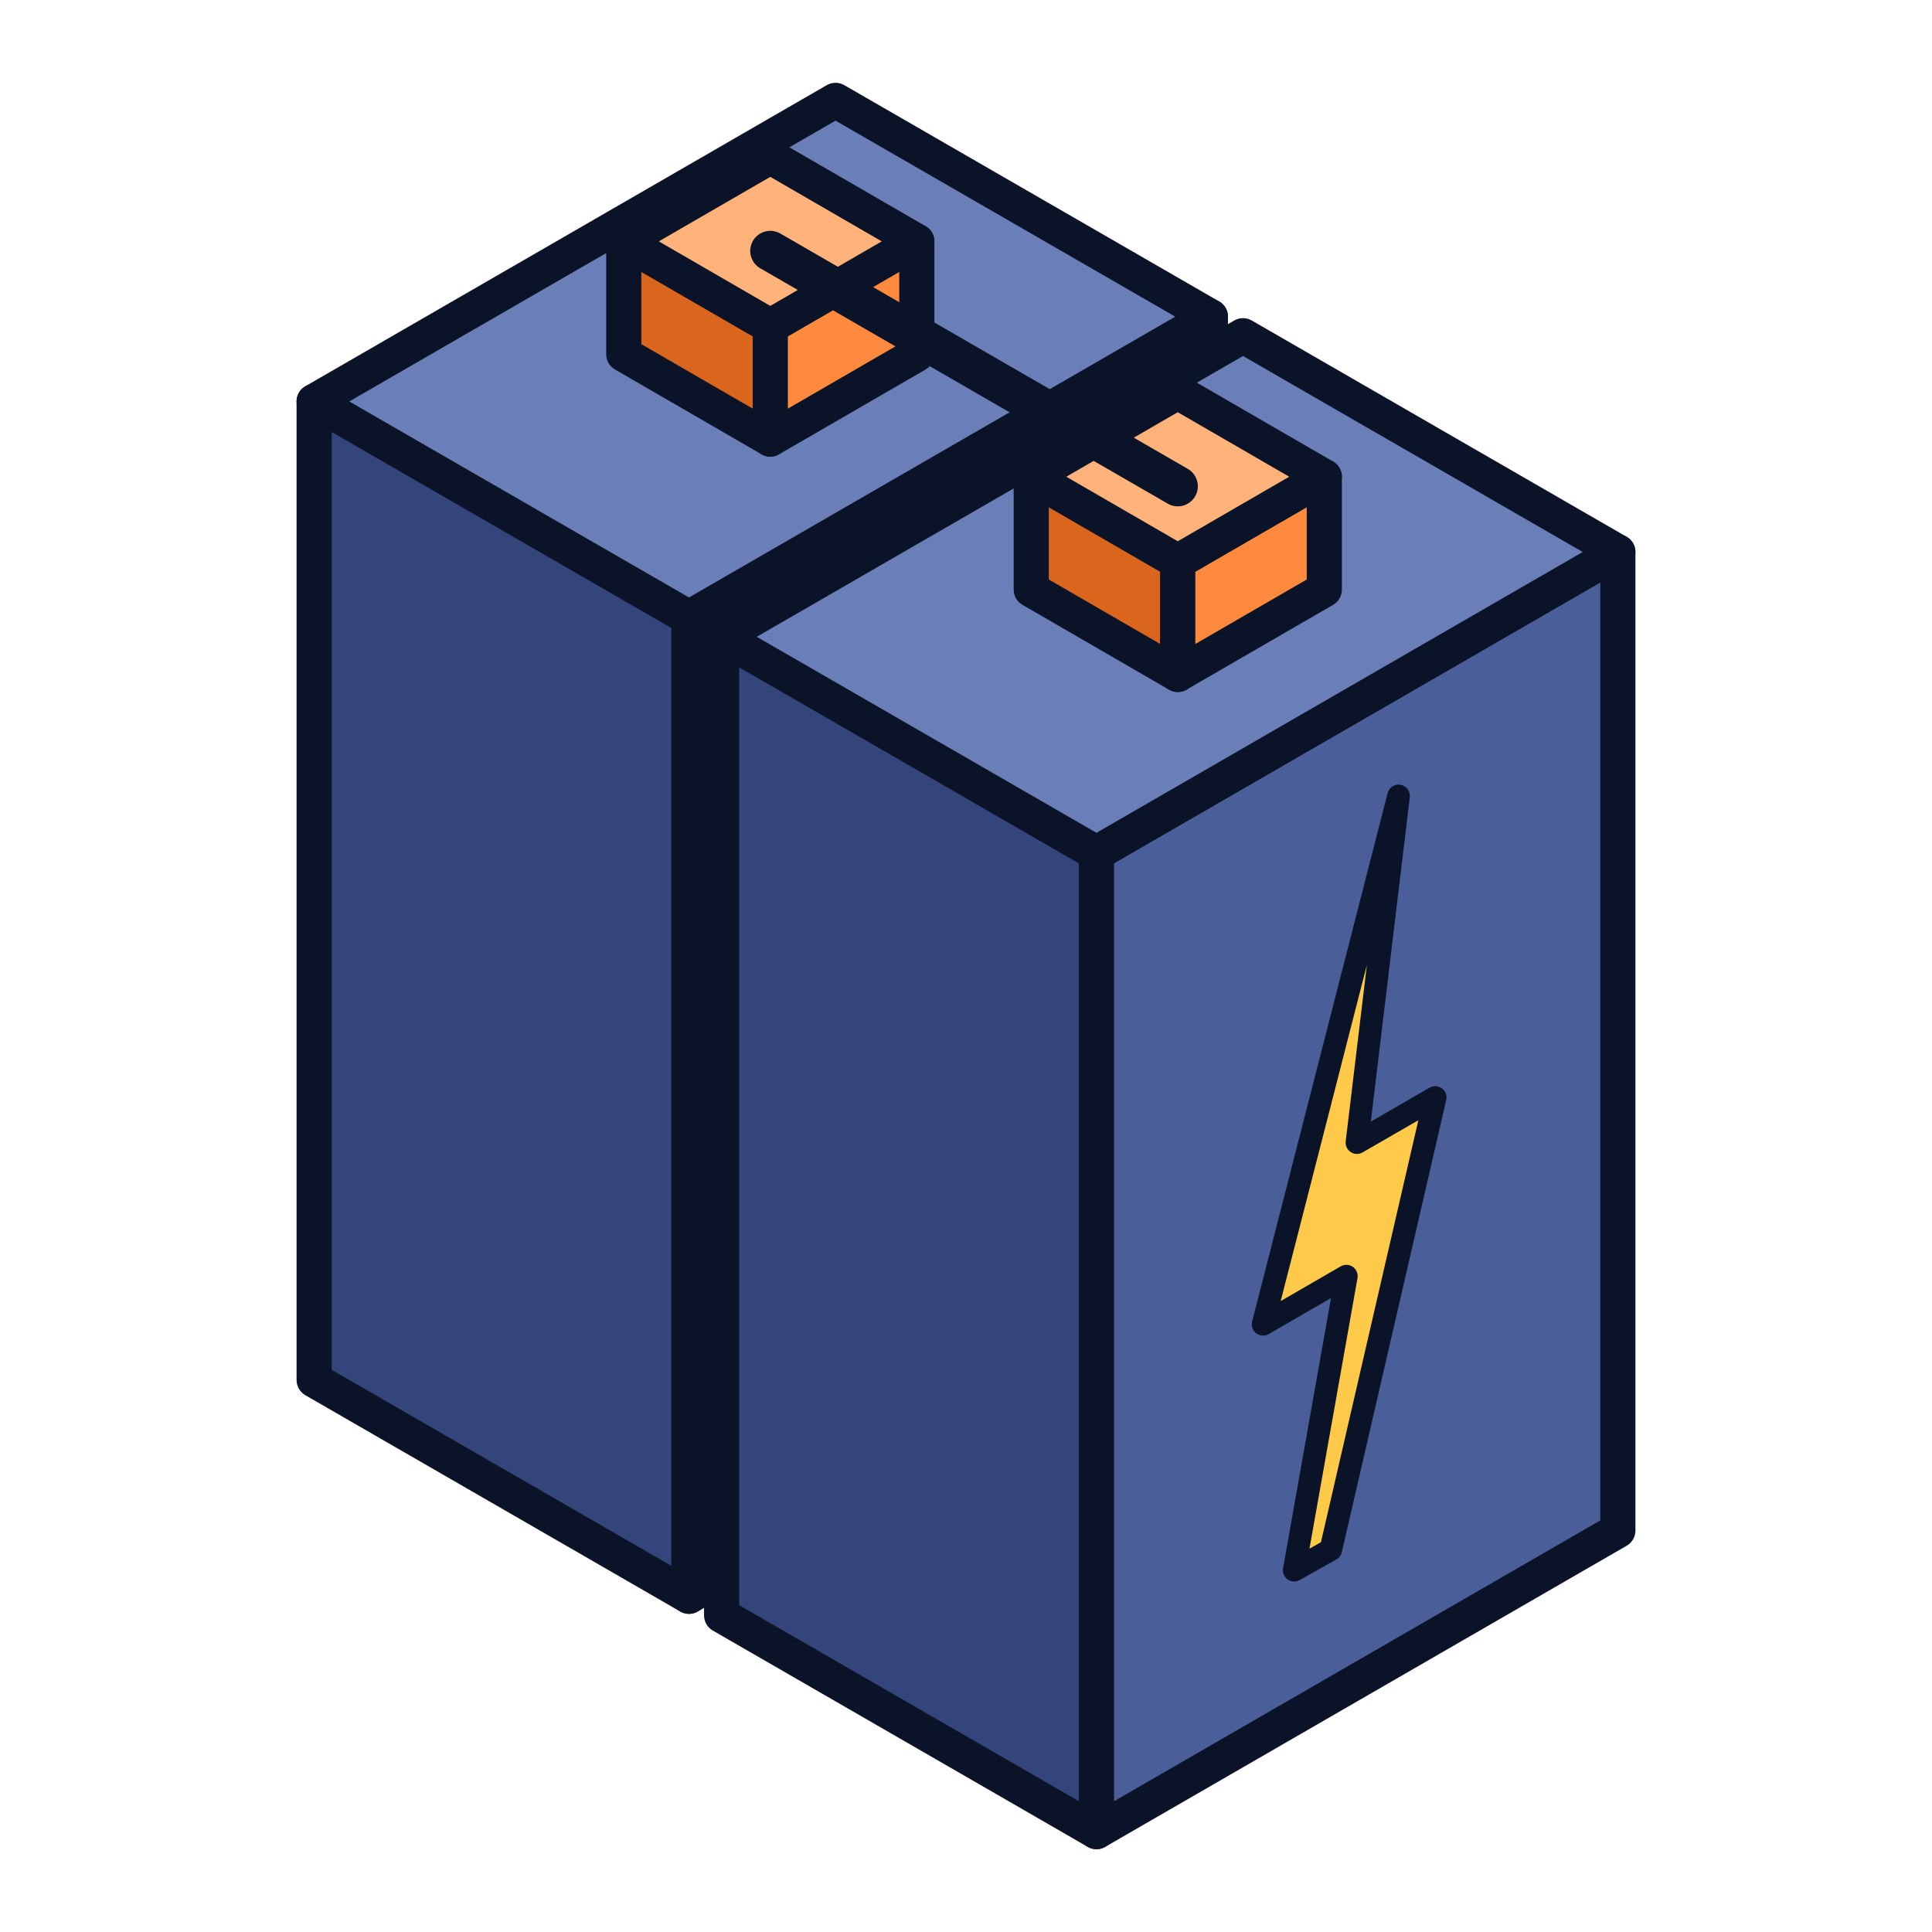
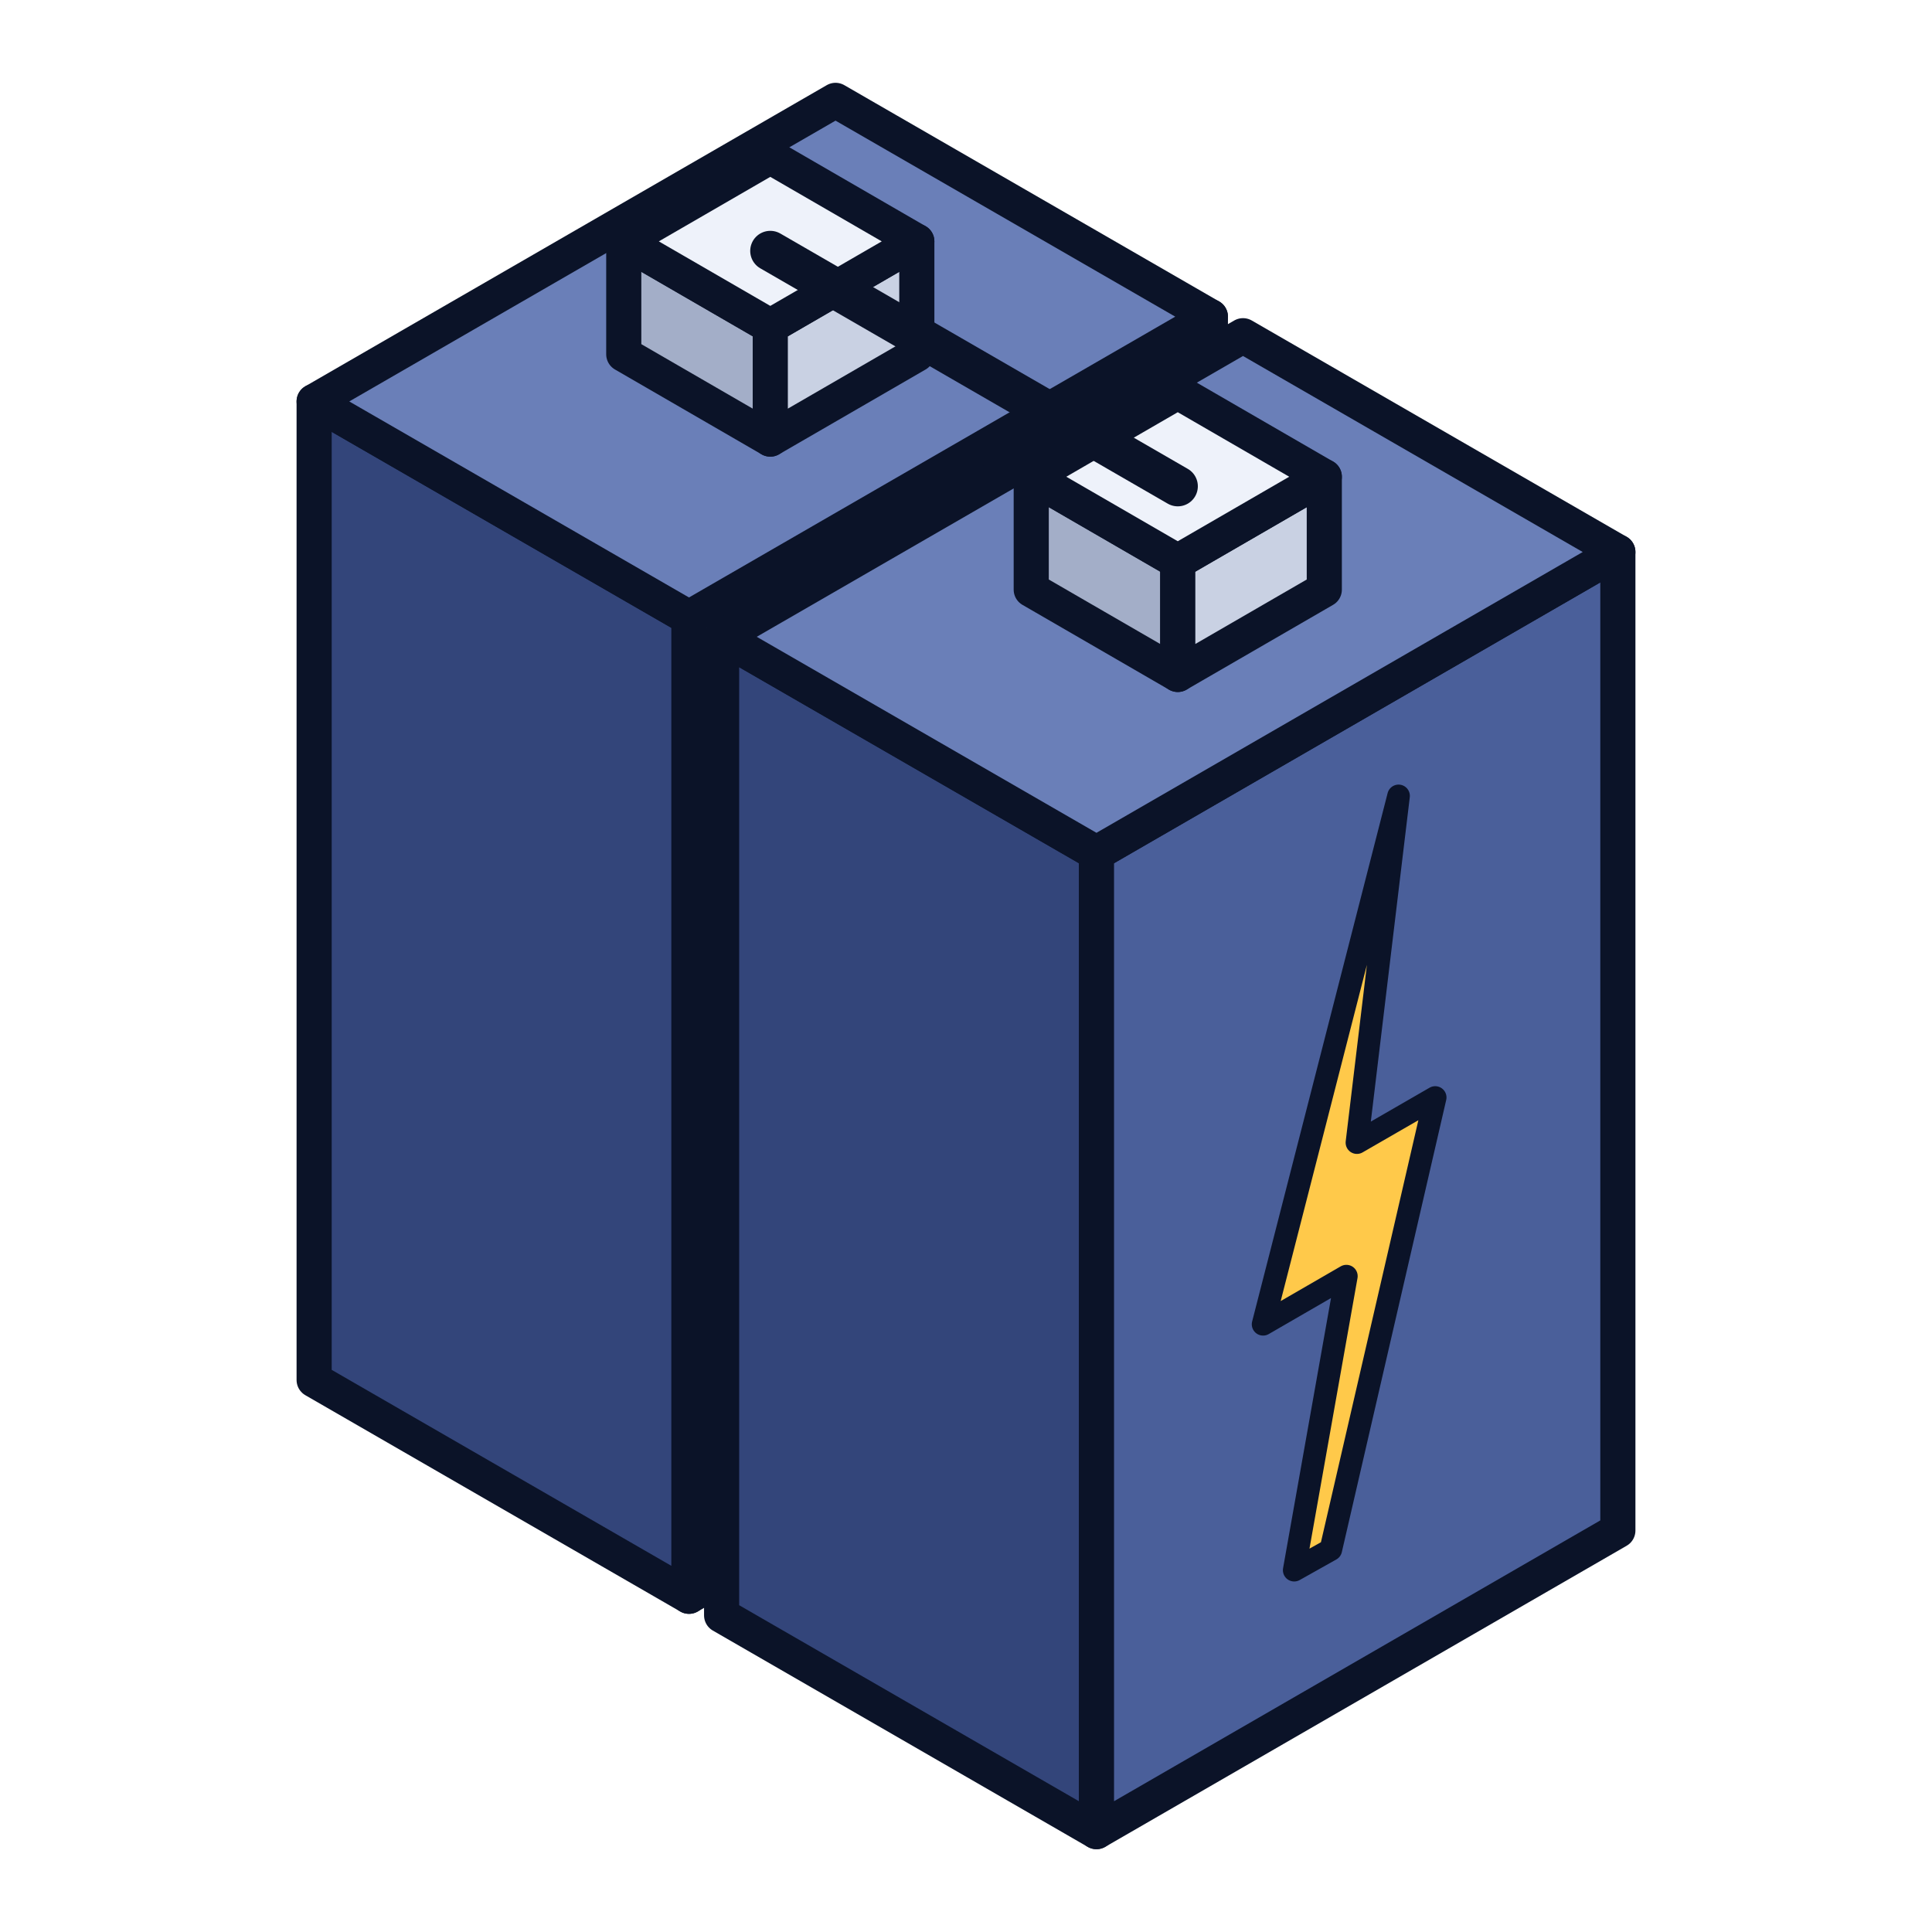
<svg xmlns="http://www.w3.org/2000/svg" viewBox="-16.65 -21.50 38.50 38.50">
  <polygon points="-10.39,6.00 -2.92,10.31 -2.92,-9.19 -10.39,-13.50" fill="#33457a" stroke="#0b1328" stroke-width="0.7" stroke-linejoin="round" />
  <polygon points="7.47,4.31 -2.92,10.31 -2.92,-9.19 7.47,-15.19" fill="#4a5f9a" stroke="#0b1328" stroke-width="0.7" stroke-linejoin="round" />
  <polygon points="0.00,-19.50 7.47,-15.19 -2.92,-9.19 -10.39,-13.50" fill="#6a7fb8" stroke="#0b1328" stroke-width="0.7" stroke-linejoin="round" />
-   <polygon points="-4.22,-14.44 -1.30,-12.75 -1.30,-15.00 -4.22,-16.69" fill="#d9661c" stroke="#0b1328" stroke-width="0.7" stroke-linejoin="round" />
-   <polygon points="1.62,-14.44 -1.30,-12.75 -1.30,-15.00 1.62,-16.69" fill="#ff8a3d" stroke="#0b1328" stroke-width="0.7" stroke-linejoin="round" />
-   <polygon points="-1.30,-18.38 1.62,-16.69 -1.30,-15.00 -4.22,-16.69" fill="#ffb27a" stroke="#0b1328" stroke-width="0.7" stroke-linejoin="round" />
+   <polygon points="-4.22,-14.44 -1.30,-12.75 -1.30,-15.00 -4.22,-16.69" fill="#a3aec8" stroke="#0b1328" stroke-width="0.7" stroke-linejoin="round" />
+   <polygon points="1.62,-14.44 -1.30,-12.75 -1.30,-15.00 1.62,-16.69" fill="#c9d1e3" stroke="#0b1328" stroke-width="0.7" stroke-linejoin="round" />
+   <polygon points="-1.30,-18.38 1.62,-16.69 -1.30,-15.00 -4.22,-16.69" fill="#eef2fa" stroke="#0b1328" stroke-width="0.7" stroke-linejoin="round" />
  <polygon points="-2.27,10.69 5.20,15.00 5.20,-4.50 -2.27,-8.81" fill="#33457a" stroke="#0b1328" stroke-width="0.7" stroke-linejoin="round" />
  <polygon points="15.59,9.00 5.20,15.00 5.20,-4.50 15.59,-10.50" fill="#4a5f9a" stroke="#0b1328" stroke-width="0.7" stroke-linejoin="round" />
  <polygon points="8.12,-14.81 15.59,-10.50 5.20,-4.50 -2.27,-8.81" fill="#6a7fb8" stroke="#0b1328" stroke-width="0.7" stroke-linejoin="round" />
-   <polygon points="3.90,-9.75 6.82,-8.06 6.82,-10.31 3.90,-12.00" fill="#d9661c" stroke="#0b1328" stroke-width="0.7" stroke-linejoin="round" />
-   <polygon points="9.74,-9.75 6.82,-8.06 6.82,-10.31 9.74,-12.00" fill="#ff8a3d" stroke="#0b1328" stroke-width="0.7" stroke-linejoin="round" />
-   <polygon points="6.82,-13.69 9.74,-12.00 6.82,-10.31 3.90,-12.00" fill="#ffb27a" stroke="#0b1328" stroke-width="0.7" stroke-linejoin="round" />
+   <polygon points="3.90,-9.75 6.82,-8.06 6.82,-10.31 3.90,-12.00" fill="#a3aec8" stroke="#0b1328" stroke-width="0.7" stroke-linejoin="round" />
+   <polygon points="9.74,-9.75 6.82,-8.06 6.82,-10.31 9.74,-12.00" fill="#c9d1e3" stroke="#0b1328" stroke-width="0.7" stroke-linejoin="round" />
+   <polygon points="6.82,-13.69 9.74,-12.00 6.82,-10.31 3.90,-12.00" fill="#eef2fa" stroke="#0b1328" stroke-width="0.7" stroke-linejoin="round" />
  <polygon points="9.87,9.38 11.95,0.37 10.39,1.27 11.22,-5.64 8.52,4.89 10.18,3.93 9.14,9.79" fill="#ffc94a" stroke="#0b1328" stroke-width="0.45" stroke-linejoin="round" />
  <line x1="-1.30" y1="-16.50" x2="6.82" y2="-11.81" stroke="#0b1328" stroke-width="0.8" stroke-linecap="round" />
</svg>
